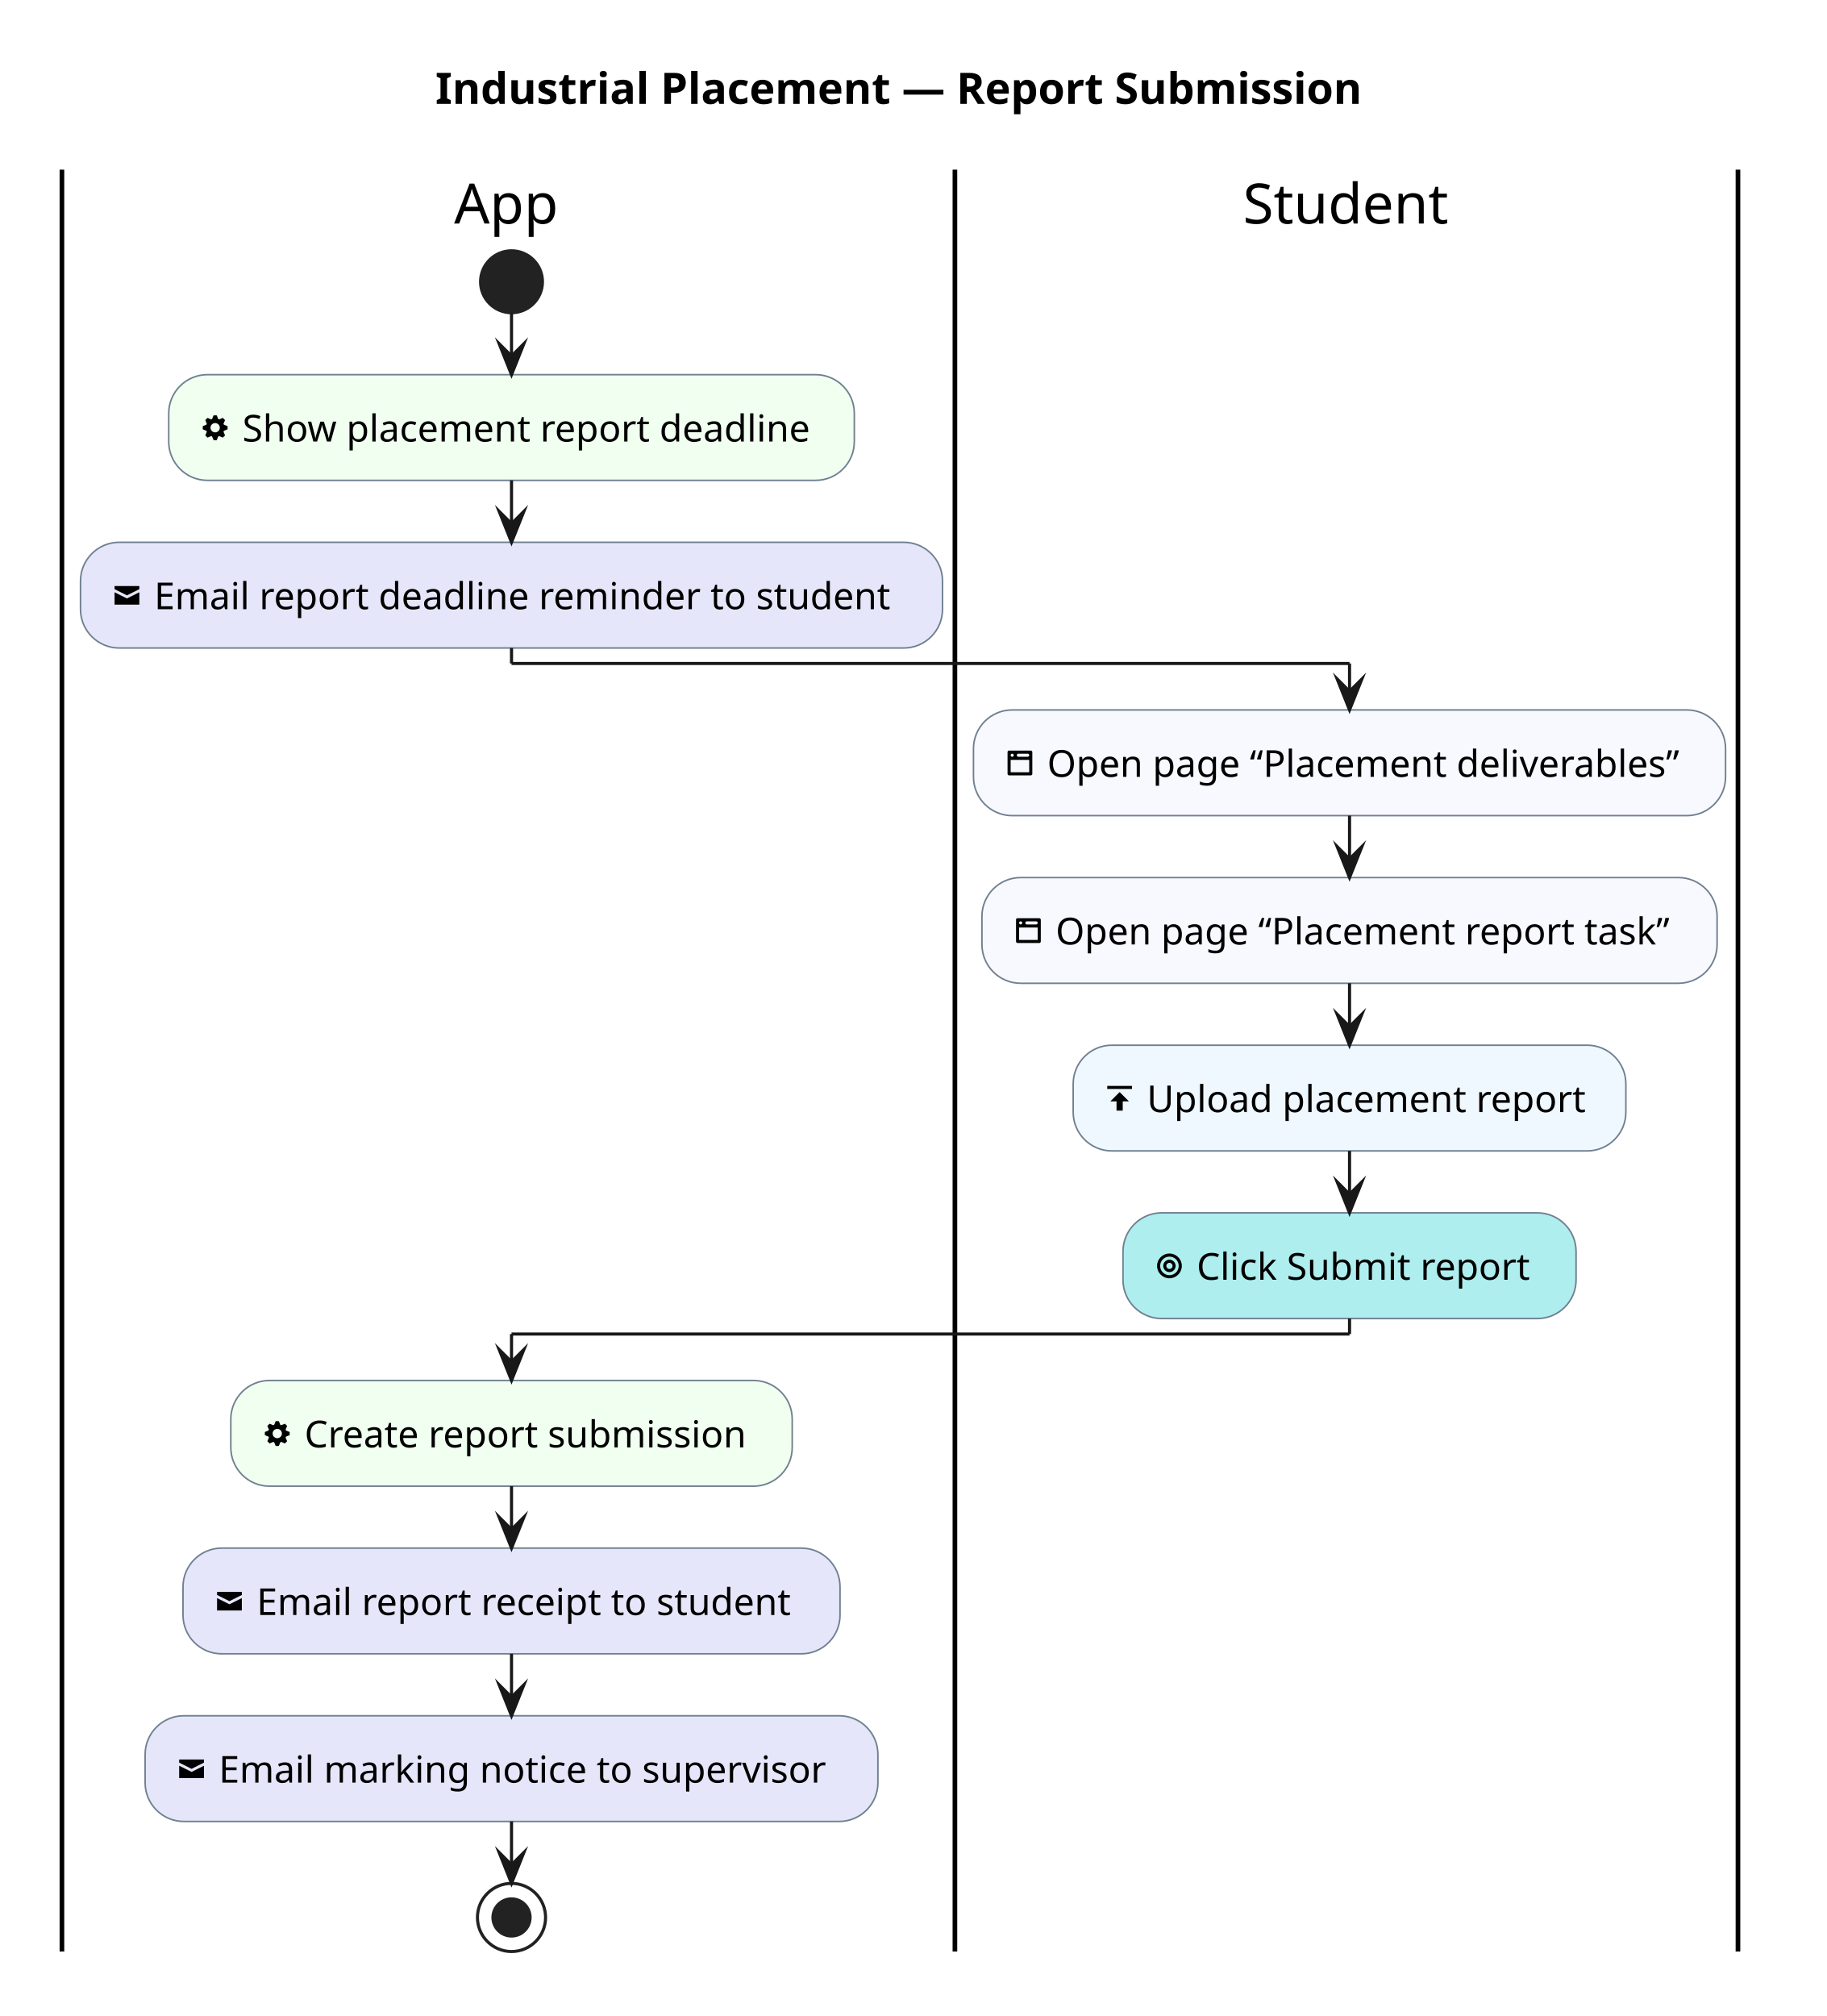
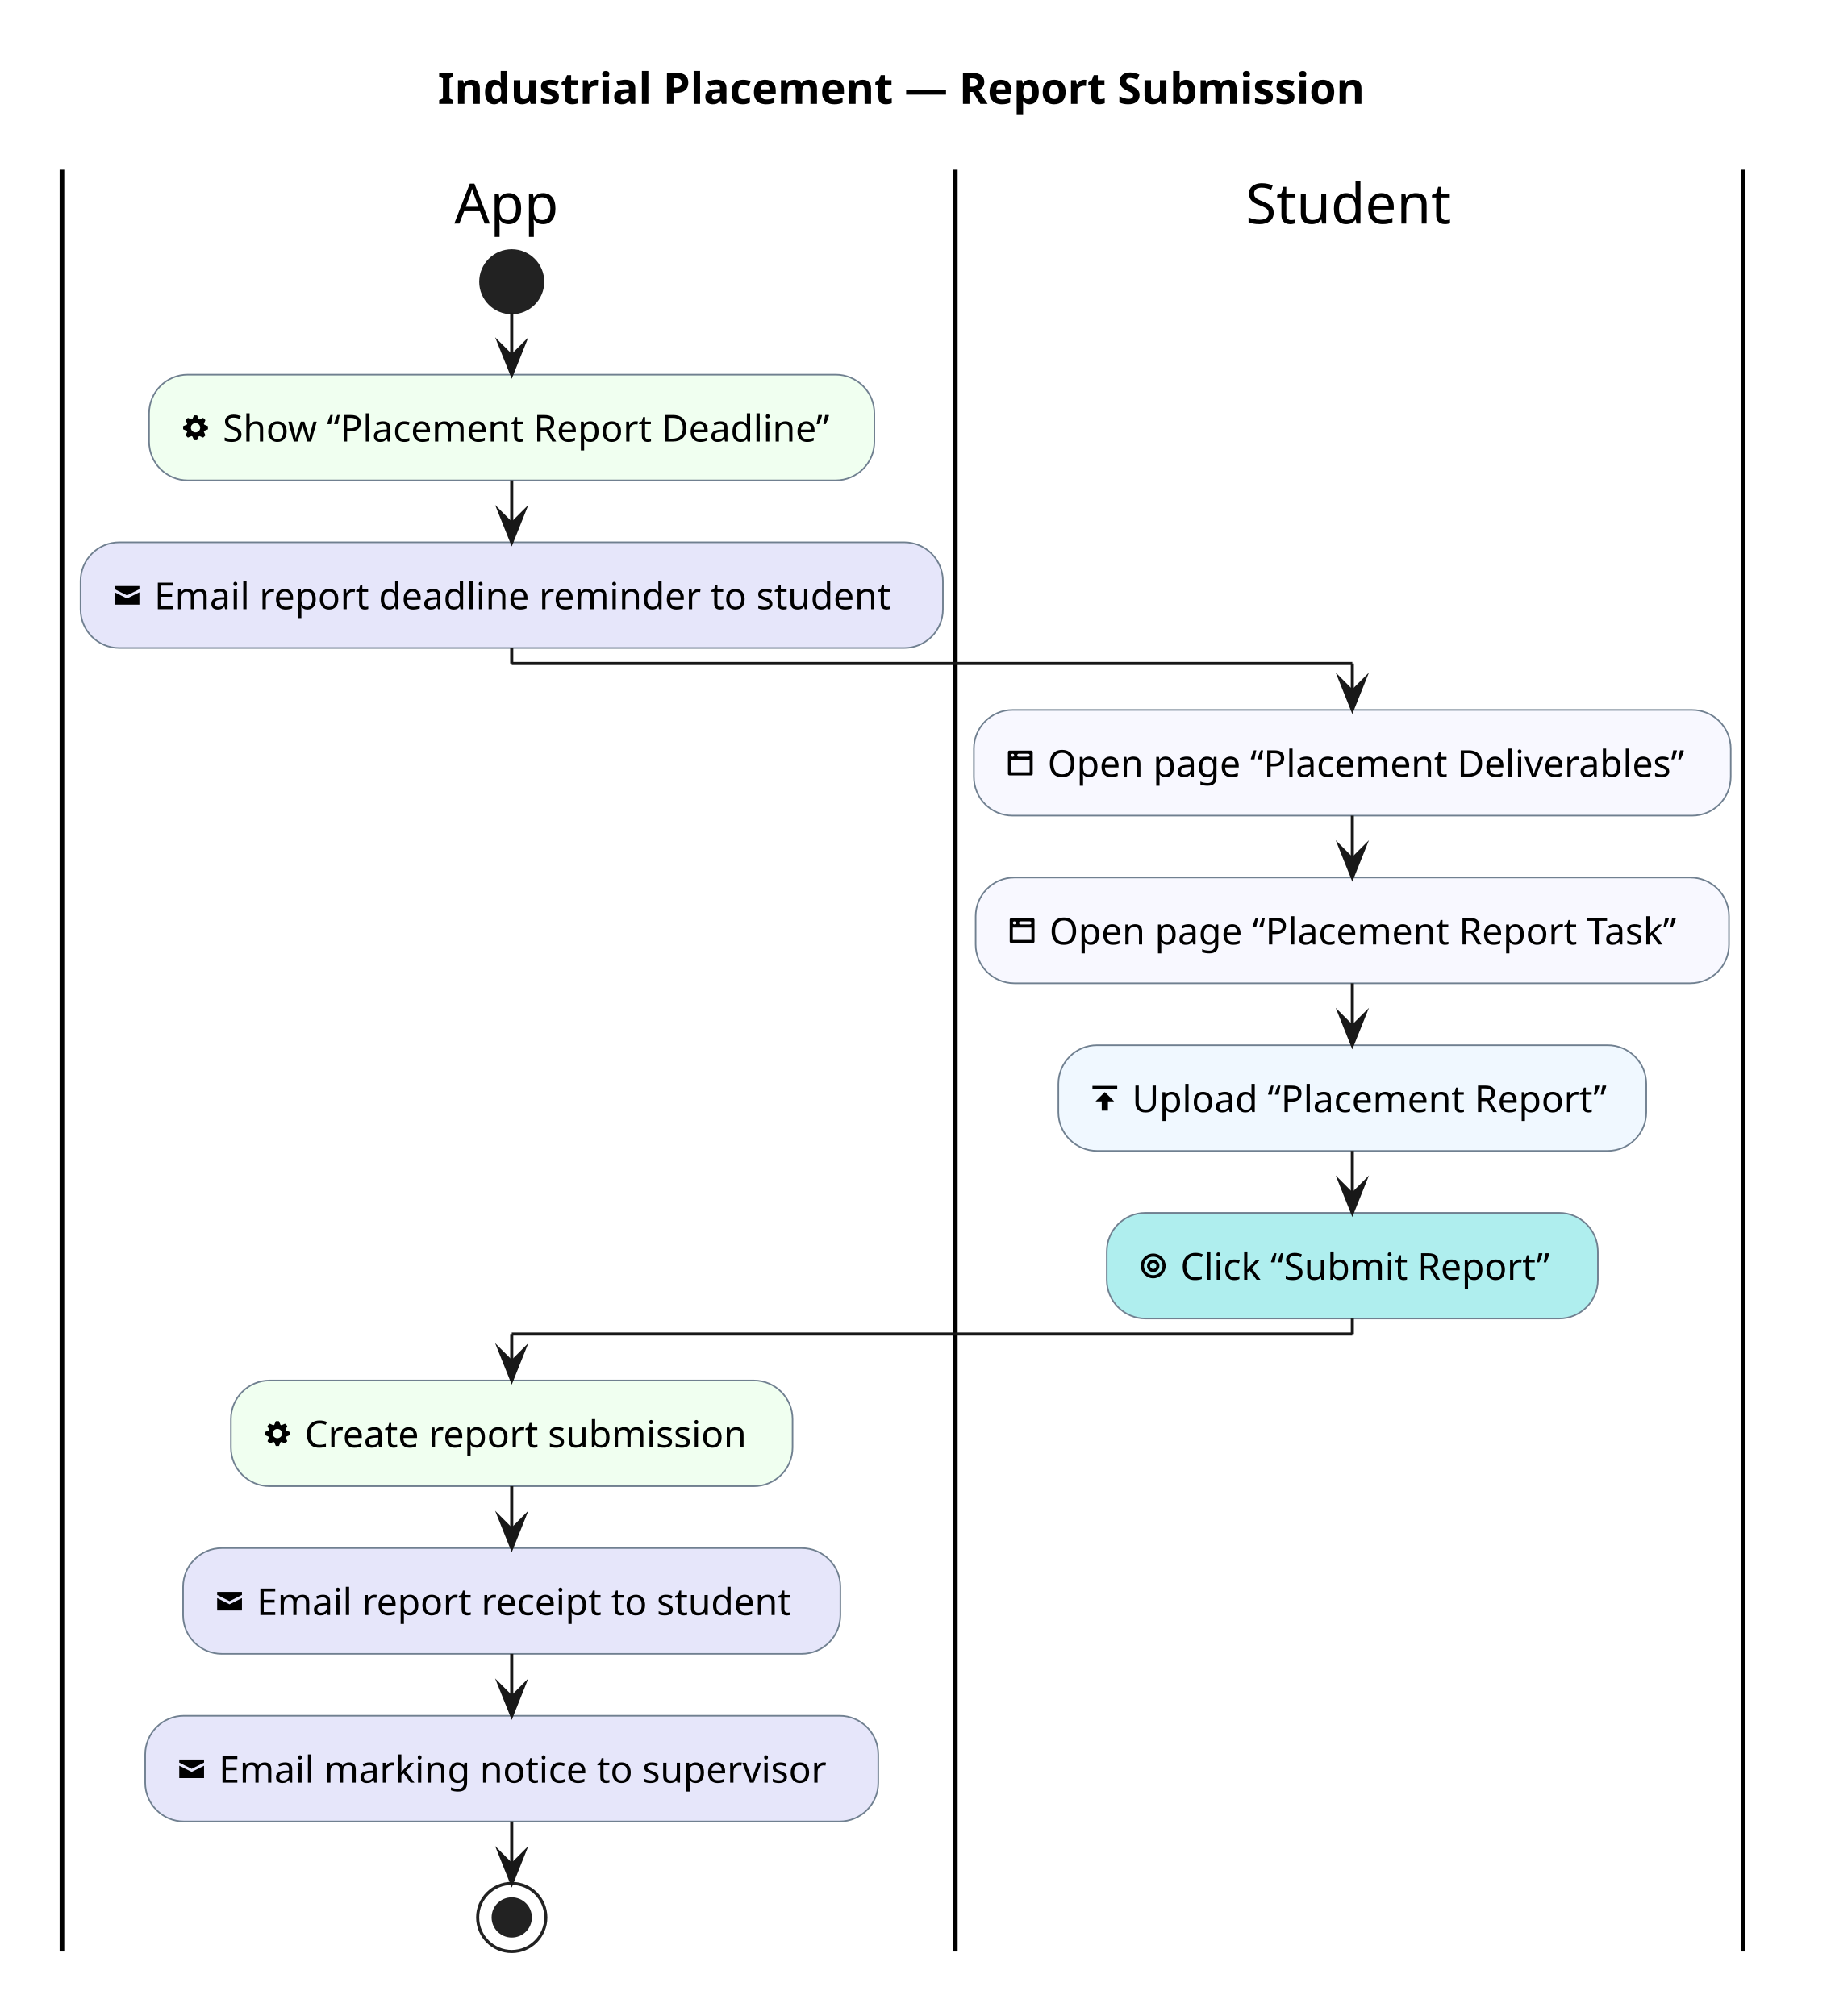
- <svg xmlns="http://www.w3.org/2000/svg" contentStyleType="text/css" data-diagram-type="ACTIVITY" height="651px" preserveAspectRatio="none" style="width:590px;height:651px;background:#FFFFFF;" version="1.1" viewBox="0 0 590 651" width="590px" zoomAndPan="magnify">
+ <svg xmlns="http://www.w3.org/2000/svg" contentStyleType="text/css" data-diagram-type="ACTIVITY" height="651px" preserveAspectRatio="none" style="width:591px;height:651px;background:#FFFFFF;" version="1.1" viewBox="0 0 591 651" width="591px" zoomAndPan="magnify">
  <defs />
  <g>
    <g class="title" data-source-line="2">
-       <text fill="#000000" font-family="sans-serif" font-size="14" font-weight="700" lengthAdjust="spacing" textLength="306.961" x="140.598" y="33.535">Industrial Placement — Report Submission</text>
+       <text fill="#000000" font-family="sans-serif" font-size="14" font-weight="700" lengthAdjust="spacing" textLength="306.961" x="141.315" y="33.535">Industrial Placement — Report Submission</text>
    </g>
-     <rect fill="none" height="21.199" style="stroke:none;stroke-width:1;" width="543.156" x="20" y="54.785" />
+     <rect fill="none" height="21.199" style="stroke:none;stroke-width:1;" width="544.592" x="20" y="54.785" />
    <ellipse cx="165.204" cy="90.984" fill="#222222" rx="10" ry="10" style="stroke:#222222;stroke-width:1;" />
-     <rect fill="#F0FFF0" height="34.133" rx="12.5" ry="12.5" style="stroke:#708090;stroke-width:0.5;" width="221.426" x="54.491" y="120.984" />
-     <path d="M68.991,134.117 L68.491,135.307 C68.391,135.337 68.301,135.387 68.211,135.437 L67.021,134.937 L66.301,135.657 L66.801,136.847 C66.751,136.947 66.711,137.027 66.671,137.127 L65.481,137.627 L65.481,138.627 L66.671,139.127 C66.711,139.227 66.751,139.307 66.801,139.407 L66.301,140.597 L67.021,141.317 L68.211,140.817 C68.301,140.857 68.391,140.907 68.491,140.947 L68.991,142.137 L69.991,142.137 L70.491,140.947 C70.581,140.907 70.681,140.867 70.771,140.817 L71.961,141.317 L72.681,140.597 L72.181,139.407 C72.221,139.317 72.271,139.217 72.311,139.127 L73.501,138.627 L73.501,137.627 L72.311,137.127 C72.281,137.037 72.231,136.937 72.181,136.847 L72.681,135.657 L71.961,134.937 L70.771,135.437 C70.681,135.397 70.581,135.347 70.491,135.307 L69.991,134.117 L68.991,134.117 M69.491,136.617 C70.321,136.617 70.991,137.287 70.991,138.117 C70.991,138.947 70.321,139.617 69.491,139.617 C68.661,139.617 67.991,138.947 67.991,138.117 C67.991,137.287 68.661,136.617 69.491,136.617" fill="#000000" />
-     <text fill="#000000" font-family="sans-serif" font-size="12" lengthAdjust="spacing" textLength="187.629" x="78.288" y="142.586">Show placement report deadline</text>
+     <rect fill="#F0FFF0" height="34.133" rx="12.5" ry="12.5" style="stroke:#708090;stroke-width:0.5;" width="234.158" x="48.125" y="120.984" />
+     <path d="M62.625,134.117 L62.125,135.307 C62.025,135.337 61.935,135.387 61.845,135.437 L60.655,134.937 L59.935,135.657 L60.435,136.847 C60.385,136.947 60.345,137.027 60.305,137.127 L59.115,137.627 L59.115,138.627 L60.305,139.127 C60.345,139.227 60.385,139.307 60.435,139.407 L59.935,140.597 L60.655,141.317 L61.845,140.817 C61.935,140.857 62.025,140.907 62.125,140.947 L62.625,142.137 L63.625,142.137 L64.125,140.947 C64.215,140.907 64.315,140.867 64.405,140.817 L65.595,141.317 L66.315,140.597 L65.815,139.407 C65.855,139.317 65.905,139.217 65.945,139.127 L67.135,138.627 L67.135,137.627 L65.945,137.127 C65.915,137.037 65.865,136.937 65.815,136.847 L66.315,135.657 L65.595,134.937 L64.405,135.437 C64.315,135.397 64.215,135.347 64.125,135.307 L63.625,134.117 L62.625,134.117 M63.125,136.617 C63.955,136.617 64.625,137.287 64.625,138.117 C64.625,138.947 63.955,139.617 63.125,139.617 C62.295,139.617 61.625,138.947 61.625,138.117 C61.625,137.287 62.295,136.617 63.125,136.617" fill="#000000" />
+     <text fill="#000000" font-family="sans-serif" font-size="12" lengthAdjust="spacing" textLength="200.361" x="71.922" y="142.586">Show “Placement Report Deadline”</text>
    <rect fill="#E6E6FA" height="34.133" rx="12.5" ry="12.5" style="stroke:#708090;stroke-width:0.5;" width="278.408" x="26" y="175.117" />
    <path d="M37,189.25 L37,190.25 L41,192.25 L45,190.25 L45,189.25 L37,189.25 M37,191.25 L37,195.25 L45,195.25 L45,191.25 L41,193.25 L37,191.25" fill="#000000" />
    <text fill="#000000" font-family="sans-serif" font-size="12" lengthAdjust="spacing" textLength="244.611" x="49.797" y="196.719">Email report deadline reminder to student</text>
    <rect fill="#F0FFF0" height="34.133" rx="12.5" ry="12.5" style="stroke:#708090;stroke-width:0.5;" width="181.318" x="74.545" y="445.781" />
    <path d="M89.045,458.914 L88.545,460.104 C88.445,460.134 88.355,460.184 88.265,460.234 L87.075,459.734 L86.355,460.454 L86.855,461.644 C86.805,461.744 86.765,461.824 86.725,461.924 L85.535,462.424 L85.535,463.424 L86.725,463.924 C86.765,464.024 86.805,464.104 86.855,464.204 L86.355,465.394 L87.075,466.114 L88.265,465.614 C88.355,465.654 88.445,465.704 88.545,465.744 L89.045,466.934 L90.045,466.934 L90.545,465.744 C90.635,465.704 90.735,465.664 90.825,465.614 L92.015,466.114 L92.735,465.394 L92.235,464.204 C92.275,464.114 92.325,464.014 92.365,463.924 L93.555,463.424 L93.555,462.424 L92.365,461.924 C92.335,461.834 92.285,461.734 92.235,461.644 L92.735,460.454 L92.015,459.734 L90.825,460.234 C90.735,460.194 90.635,460.144 90.545,460.104 L90.045,458.914 L89.045,458.914 M89.545,461.414 C90.375,461.414 91.045,462.084 91.045,462.914 C91.045,463.744 90.375,464.414 89.545,464.414 C88.715,464.414 88.045,463.744 88.045,462.914 C88.045,462.084 88.715,461.414 89.545,461.414" fill="#000000" />
    <text fill="#000000" font-family="sans-serif" font-size="12" lengthAdjust="spacing" textLength="147.522" x="98.342" y="467.383">Create report submission</text>
    <rect fill="#E6E6FA" height="34.133" rx="12.5" ry="12.5" style="stroke:#708090;stroke-width:0.5;" width="212.197" x="59.105" y="499.914" />
    <path d="M70.106,514.047 L70.106,515.047 L74.106,517.047 L78.106,515.047 L78.106,514.047 L70.106,514.047 M70.106,516.047 L70.106,520.047 L78.106,520.047 L78.106,516.047 L74.106,518.047 L70.106,516.047" fill="#000000" />
    <text fill="#000000" font-family="sans-serif" font-size="12" lengthAdjust="spacing" textLength="178.4" x="82.902" y="521.516">Email report receipt to student</text>
    <rect fill="#E6E6FA" height="34.133" rx="12.5" ry="12.5" style="stroke:#708090;stroke-width:0.5;" width="236.666" x="46.871" y="554.047" />
    <path d="M57.871,568.18 L57.871,569.18 L61.871,571.18 L65.871,569.18 L65.871,568.18 L57.871,568.18 M57.871,570.18 L57.871,574.18 L65.871,574.18 L65.871,570.18 L61.871,572.18 L57.871,570.18" fill="#000000" />
    <text fill="#000000" font-family="sans-serif" font-size="12" lengthAdjust="spacing" textLength="202.869" x="70.668" y="575.648">Email marking notice to supervisor</text>
    <ellipse cx="165.204" cy="619.18" fill="none" rx="11" ry="11" style="stroke:#222222;stroke-width:1;" />
    <ellipse cx="165.204" cy="619.18" fill="#222222" rx="6" ry="6" style="stroke:#222222;stroke-width:1;" />
    <line style="stroke:#000000;stroke-width:1.5;" x1="20" x2="20" y1="54.785" y2="630.18" />
-     <rect fill="#F8F8FF" height="34.133" rx="12.5" ry="12.5" style="stroke:#708090;stroke-width:0.5;" width="242.9" x="314.408" y="229.25" />
+     <rect fill="#F8F8FF" height="34.133" rx="12.5" ry="12.5" style="stroke:#708090;stroke-width:0.5;" width="244.336" x="314.408" y="229.25" />
    <path d="M325.748,242.383 A0.5,0.5 0 0 0 325.408,242.883 L325.408,249.883 A0.5,0.5 0 0 0 325.908,250.383 L332.908,250.383 A0.5,0.5 0 0 0 333.408,249.883 L333.408,242.883 A0.5,0.5 0 0 0 332.908,242.383 L325.908,242.383 A0.5,0.5 0 0 0 325.818,242.383 A0.5,0.5 0 0 0 325.758,242.383 M326.908,243.383 C327.188,243.383 327.408,243.603 327.408,243.883 C327.408,244.163 327.188,244.383 326.908,244.383 C326.628,244.383 326.408,244.163 326.408,243.883 C326.408,243.603 326.628,243.383 326.908,243.383 M328.908,243.383 L331.908,243.383 C332.188,243.383 332.408,243.603 332.408,243.883 C332.408,244.163 332.188,244.383 331.908,244.383 L328.908,244.383 C328.628,244.383 328.408,244.163 328.408,243.883 C328.408,243.603 328.628,243.383 328.908,243.383 M326.408,245.383 L332.408,245.383 L332.408,249.383 L326.408,249.383 L326.408,245.383" fill="#000000" />
-     <text fill="#000000" font-family="sans-serif" font-size="12" lengthAdjust="spacing" textLength="209.103" x="338.205" y="250.852">Open page “Placement deliverables”</text>
-     <rect fill="#F8F8FF" height="34.133" rx="12.5" ry="12.5" style="stroke:#708090;stroke-width:0.5;" width="237.428" x="317.144" y="283.383" />
-     <path d="M328.485,296.516 A0.5,0.5 0 0 0 328.144,297.016 L328.144,304.016 A0.5,0.5 0 0 0 328.644,304.516 L335.644,304.516 A0.5,0.5 0 0 0 336.144,304.016 L336.144,297.016 A0.5,0.5 0 0 0 335.644,296.516 L328.644,296.516 A0.5,0.5 0 0 0 328.555,296.516 A0.5,0.5 0 0 0 328.495,296.516 M329.644,297.516 C329.925,297.516 330.144,297.736 330.144,298.016 C330.144,298.296 329.925,298.516 329.644,298.516 C329.365,298.516 329.144,298.296 329.144,298.016 C329.144,297.736 329.365,297.516 329.644,297.516 M331.644,297.516 L334.644,297.516 C334.925,297.516 335.144,297.736 335.144,298.016 C335.144,298.296 334.925,298.516 334.644,298.516 L331.644,298.516 C331.365,298.516 331.144,298.296 331.144,298.016 C331.144,297.736 331.365,297.516 331.644,297.516 M329.144,299.516 L335.144,299.516 L335.144,303.516 L329.144,303.516 L329.144,299.516" fill="#000000" />
-     <text fill="#000000" font-family="sans-serif" font-size="12" lengthAdjust="spacing" textLength="203.631" x="340.941" y="304.984">Open page “Placement report task”</text>
-     <rect fill="#F0F8FF" height="34.133" rx="12.5" ry="12.5" style="stroke:#708090;stroke-width:0.5;" width="178.5" x="346.608" y="337.516" />
-     <path d="M357.608,350.648 L357.608,351.648 L365.608,351.648 L365.608,350.648 L357.608,350.648 M361.608,352.648 L358.608,355.648 L360.608,355.648 L360.608,358.648 L362.608,358.648 L362.608,355.648 L364.608,355.648 L361.608,352.648" fill="#000000" />
-     <text fill="#000000" font-family="sans-serif" font-size="12" lengthAdjust="spacing" textLength="144.703" x="370.405" y="359.117">Upload placement report</text>
-     <rect fill="#AFEEEE" height="34.133" rx="12.5" ry="12.5" style="stroke:#708090;stroke-width:0.5;" width="146.332" x="362.692" y="391.648" />
-     <path d="M377.692,404.781 C375.492,404.781 373.692,406.581 373.692,408.781 C373.692,410.981 375.492,412.781 377.692,412.781 C379.892,412.781 381.692,410.981 381.692,408.781 C381.692,406.581 379.892,404.781 377.692,404.781 M377.692,405.781 C379.352,405.781 380.692,407.121 380.692,408.781 C380.692,410.441 379.352,411.781 377.692,411.781 C376.032,411.781 374.692,410.441 374.692,408.781 C374.692,407.121 376.032,405.781 377.692,405.781 M377.692,406.781 C376.592,406.781 375.692,407.681 375.692,408.781 C375.692,409.881 376.592,410.781 377.692,410.781 C378.792,410.781 379.692,409.881 379.692,408.781 C379.692,407.681 378.792,406.781 377.692,406.781 M377.692,407.781 C378.252,407.781 378.692,408.221 378.692,408.781 C378.692,409.341 378.252,409.781 377.692,409.781 C377.132,409.781 376.692,409.341 376.692,408.781 C376.692,408.221 377.132,407.781 377.692,407.781" fill="#000000" />
-     <text fill="#000000" font-family="sans-serif" font-size="12" lengthAdjust="spacing" textLength="112.535" x="386.489" y="413.25">Click Submit report</text>
+     <text fill="#000000" font-family="sans-serif" font-size="12" lengthAdjust="spacing" textLength="210.539" x="338.205" y="250.852">Open page “Placement Deliverables”</text>
+     <rect fill="#F8F8FF" height="34.133" rx="12.5" ry="12.5" style="stroke:#708090;stroke-width:0.5;" width="243.205" x="314.974" y="283.383" />
+     <path d="M326.314,296.516 A0.5,0.5 0 0 0 325.974,297.016 L325.974,304.016 A0.5,0.5 0 0 0 326.474,304.516 L333.474,304.516 A0.5,0.5 0 0 0 333.974,304.016 L333.974,297.016 A0.5,0.5 0 0 0 333.474,296.516 L326.474,296.516 A0.5,0.5 0 0 0 326.384,296.516 A0.5,0.5 0 0 0 326.324,296.516 M327.474,297.516 C327.754,297.516 327.974,297.736 327.974,298.016 C327.974,298.296 327.754,298.516 327.474,298.516 C327.194,298.516 326.974,298.296 326.974,298.016 C326.974,297.736 327.194,297.516 327.474,297.516 M329.474,297.516 L332.474,297.516 C332.754,297.516 332.974,297.736 332.974,298.016 C332.974,298.296 332.754,298.516 332.474,298.516 L329.474,298.516 C329.194,298.516 328.974,298.296 328.974,298.016 C328.974,297.736 329.194,297.516 329.474,297.516 M326.974,299.516 L332.974,299.516 L332.974,303.516 L326.974,303.516 L326.974,299.516" fill="#000000" />
+     <text fill="#000000" font-family="sans-serif" font-size="12" lengthAdjust="spacing" textLength="209.408" x="338.771" y="304.984">Open page “Placement Report Task”</text>
+     <rect fill="#F0F8FF" height="34.133" rx="12.5" ry="12.5" style="stroke:#708090;stroke-width:0.5;" width="189.797" x="341.678" y="337.516" />
+     <path d="M352.678,350.648 L352.678,351.648 L360.678,351.648 L360.678,350.648 L352.678,350.648 M356.678,352.648 L353.678,355.648 L355.678,355.648 L355.678,358.648 L357.678,358.648 L357.678,355.648 L359.678,355.648 L356.678,352.648" fill="#000000" />
+     <text fill="#000000" font-family="sans-serif" font-size="12" lengthAdjust="spacing" textLength="156" x="365.475" y="359.117">Upload “Placement Report”</text>
+     <rect fill="#AFEEEE" height="34.133" rx="12.5" ry="12.5" style="stroke:#708090;stroke-width:0.5;" width="158.549" x="357.302" y="391.648" />
+     <path d="M372.302,404.781 C370.102,404.781 368.302,406.581 368.302,408.781 C368.302,410.981 370.102,412.781 372.302,412.781 C374.502,412.781 376.302,410.981 376.302,408.781 C376.302,406.581 374.502,404.781 372.302,404.781 M372.302,405.781 C373.962,405.781 375.302,407.121 375.302,408.781 C375.302,410.441 373.962,411.781 372.302,411.781 C370.642,411.781 369.302,410.441 369.302,408.781 C369.302,407.121 370.642,405.781 372.302,405.781 M372.302,406.781 C371.202,406.781 370.302,407.681 370.302,408.781 C370.302,409.881 371.202,410.781 372.302,410.781 C373.402,410.781 374.302,409.881 374.302,408.781 C374.302,407.681 373.402,406.781 372.302,406.781 M372.302,407.781 C372.862,407.781 373.302,408.221 373.302,408.781 C373.302,409.341 372.862,409.781 372.302,409.781 C371.742,409.781 371.302,409.341 371.302,408.781 C371.302,408.221 371.742,407.781 372.302,407.781" fill="#000000" />
+     <text fill="#000000" font-family="sans-serif" font-size="12" lengthAdjust="spacing" textLength="124.752" x="381.099" y="413.25">Click “Submit Report”</text>
    <line style="stroke:#000000;stroke-width:1.5;" x1="308.408" x2="308.408" y1="54.785" y2="630.18" />
-     <line style="stroke:#000000;stroke-width:1.5;" x1="561.309" x2="561.309" y1="54.785" y2="630.18" />
+     <line style="stroke:#000000;stroke-width:1.5;" x1="562.744" x2="562.744" y1="54.785" y2="630.18" />
    <line style="stroke:#181818;stroke-width:1;" x1="165.204" x2="165.204" y1="100.984" y2="120.984" />
    <polygon fill="#181818" points="161.204,110.984,165.204,120.984,169.204,110.984,165.204,114.984" style="stroke:#181818;stroke-width:1;stroke-linejoin:miter;stroke-miterlimit:10;" />
    <line style="stroke:#181818;stroke-width:1;" x1="165.204" x2="165.204" y1="155.117" y2="175.117" />
    <polygon fill="#181818" points="161.204,165.117,165.204,175.117,169.204,165.117,165.204,169.117" style="stroke:#181818;stroke-width:1;stroke-linejoin:miter;stroke-miterlimit:10;" />
    <line style="stroke:#181818;stroke-width:1;" x1="165.204" x2="165.204" y1="479.914" y2="499.914" />
    <polygon fill="#181818" points="161.204,489.914,165.204,499.914,169.204,489.914,165.204,493.914" style="stroke:#181818;stroke-width:1;stroke-linejoin:miter;stroke-miterlimit:10;" />
    <line style="stroke:#181818;stroke-width:1;" x1="165.204" x2="165.204" y1="534.047" y2="554.047" />
    <polygon fill="#181818" points="161.204,544.047,165.204,554.047,169.204,544.047,165.204,548.047" style="stroke:#181818;stroke-width:1;stroke-linejoin:miter;stroke-miterlimit:10;" />
    <line style="stroke:#181818;stroke-width:1;" x1="165.204" x2="165.204" y1="588.18" y2="608.18" />
    <polygon fill="#181818" points="161.204,598.18,165.204,608.18,169.204,598.18,165.204,602.18" style="stroke:#181818;stroke-width:1;stroke-linejoin:miter;stroke-miterlimit:10;" />
-     <line style="stroke:#181818;stroke-width:1;" x1="435.858" x2="435.858" y1="263.383" y2="283.383" />
-     <polygon fill="#181818" points="431.858,273.383,435.858,283.383,439.858,273.383,435.858,277.383" style="stroke:#181818;stroke-width:1;stroke-linejoin:miter;stroke-miterlimit:10;" />
-     <line style="stroke:#181818;stroke-width:1;" x1="435.858" x2="435.858" y1="317.516" y2="337.516" />
-     <polygon fill="#181818" points="431.858,327.516,435.858,337.516,439.858,327.516,435.858,331.516" style="stroke:#181818;stroke-width:1;stroke-linejoin:miter;stroke-miterlimit:10;" />
-     <line style="stroke:#181818;stroke-width:1;" x1="435.858" x2="435.858" y1="371.648" y2="391.648" />
-     <polygon fill="#181818" points="431.858,381.648,435.858,391.648,439.858,381.648,435.858,385.648" style="stroke:#181818;stroke-width:1;stroke-linejoin:miter;stroke-miterlimit:10;" />
+     <line style="stroke:#181818;stroke-width:1;" x1="436.576" x2="436.576" y1="263.383" y2="283.383" />
+     <polygon fill="#181818" points="432.576,273.383,436.576,283.383,440.576,273.383,436.576,277.383" style="stroke:#181818;stroke-width:1;stroke-linejoin:miter;stroke-miterlimit:10;" />
+     <line style="stroke:#181818;stroke-width:1;" x1="436.576" x2="436.576" y1="317.516" y2="337.516" />
+     <polygon fill="#181818" points="432.576,327.516,436.576,337.516,440.576,327.516,436.576,331.516" style="stroke:#181818;stroke-width:1;stroke-linejoin:miter;stroke-miterlimit:10;" />
+     <line style="stroke:#181818;stroke-width:1;" x1="436.576" x2="436.576" y1="371.648" y2="391.648" />
+     <polygon fill="#181818" points="432.576,381.648,436.576,391.648,440.576,381.648,436.576,385.648" style="stroke:#181818;stroke-width:1;stroke-linejoin:miter;stroke-miterlimit:10;" />
    <line style="stroke:#181818;stroke-width:1;" x1="165.204" x2="165.204" y1="209.25" y2="214.25" />
-     <line style="stroke:#181818;stroke-width:1;" x1="165.204" x2="435.858" y1="214.25" y2="214.25" />
-     <line style="stroke:#181818;stroke-width:1;" x1="435.858" x2="435.858" y1="214.25" y2="229.25" />
-     <polygon fill="#181818" points="431.858,219.25,435.858,229.25,439.858,219.25,435.858,223.25" style="stroke:#181818;stroke-width:1;stroke-linejoin:miter;stroke-miterlimit:10;" />
-     <line style="stroke:#181818;stroke-width:1;" x1="435.858" x2="435.858" y1="425.781" y2="430.781" />
-     <line style="stroke:#181818;stroke-width:1;" x1="435.858" x2="165.204" y1="430.781" y2="430.781" />
+     <line style="stroke:#181818;stroke-width:1;" x1="165.204" x2="436.576" y1="214.25" y2="214.25" />
+     <line style="stroke:#181818;stroke-width:1;" x1="436.576" x2="436.576" y1="214.25" y2="229.25" />
+     <polygon fill="#181818" points="432.576,219.25,436.576,229.25,440.576,219.25,436.576,223.25" style="stroke:#181818;stroke-width:1;stroke-linejoin:miter;stroke-miterlimit:10;" />
+     <line style="stroke:#181818;stroke-width:1;" x1="436.576" x2="436.576" y1="425.781" y2="430.781" />
+     <line style="stroke:#181818;stroke-width:1;" x1="436.576" x2="165.204" y1="430.781" y2="430.781" />
    <line style="stroke:#181818;stroke-width:1;" x1="165.204" x2="165.204" y1="430.781" y2="445.781" />
    <polygon fill="#181818" points="161.204,435.781,165.204,445.781,169.204,435.781,165.204,439.781" style="stroke:#181818;stroke-width:1;stroke-linejoin:miter;stroke-miterlimit:10;" />
    <text fill="#000000" font-family="sans-serif" font-size="18" lengthAdjust="spacing" textLength="35.077" x="146.666" y="72.188">App</text>
-     <text fill="#000000" font-family="sans-serif" font-size="18" lengthAdjust="spacing" textLength="66.858" x="401.429" y="72.188">Student</text>
+     <text fill="#000000" font-family="sans-serif" font-size="18" lengthAdjust="spacing" textLength="66.858" x="402.147" y="72.188">Student</text>
  </g>
</svg>
